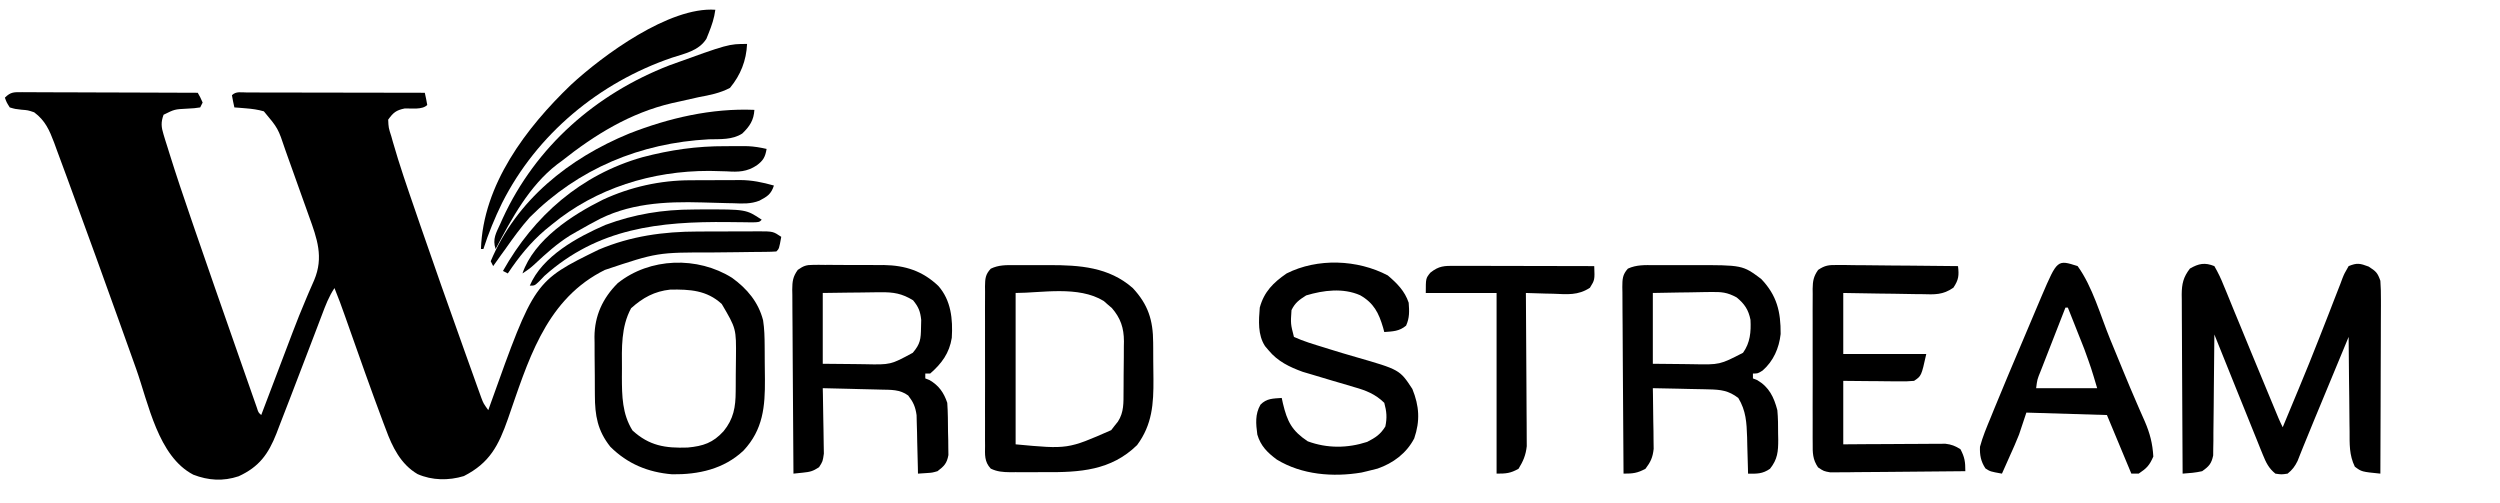
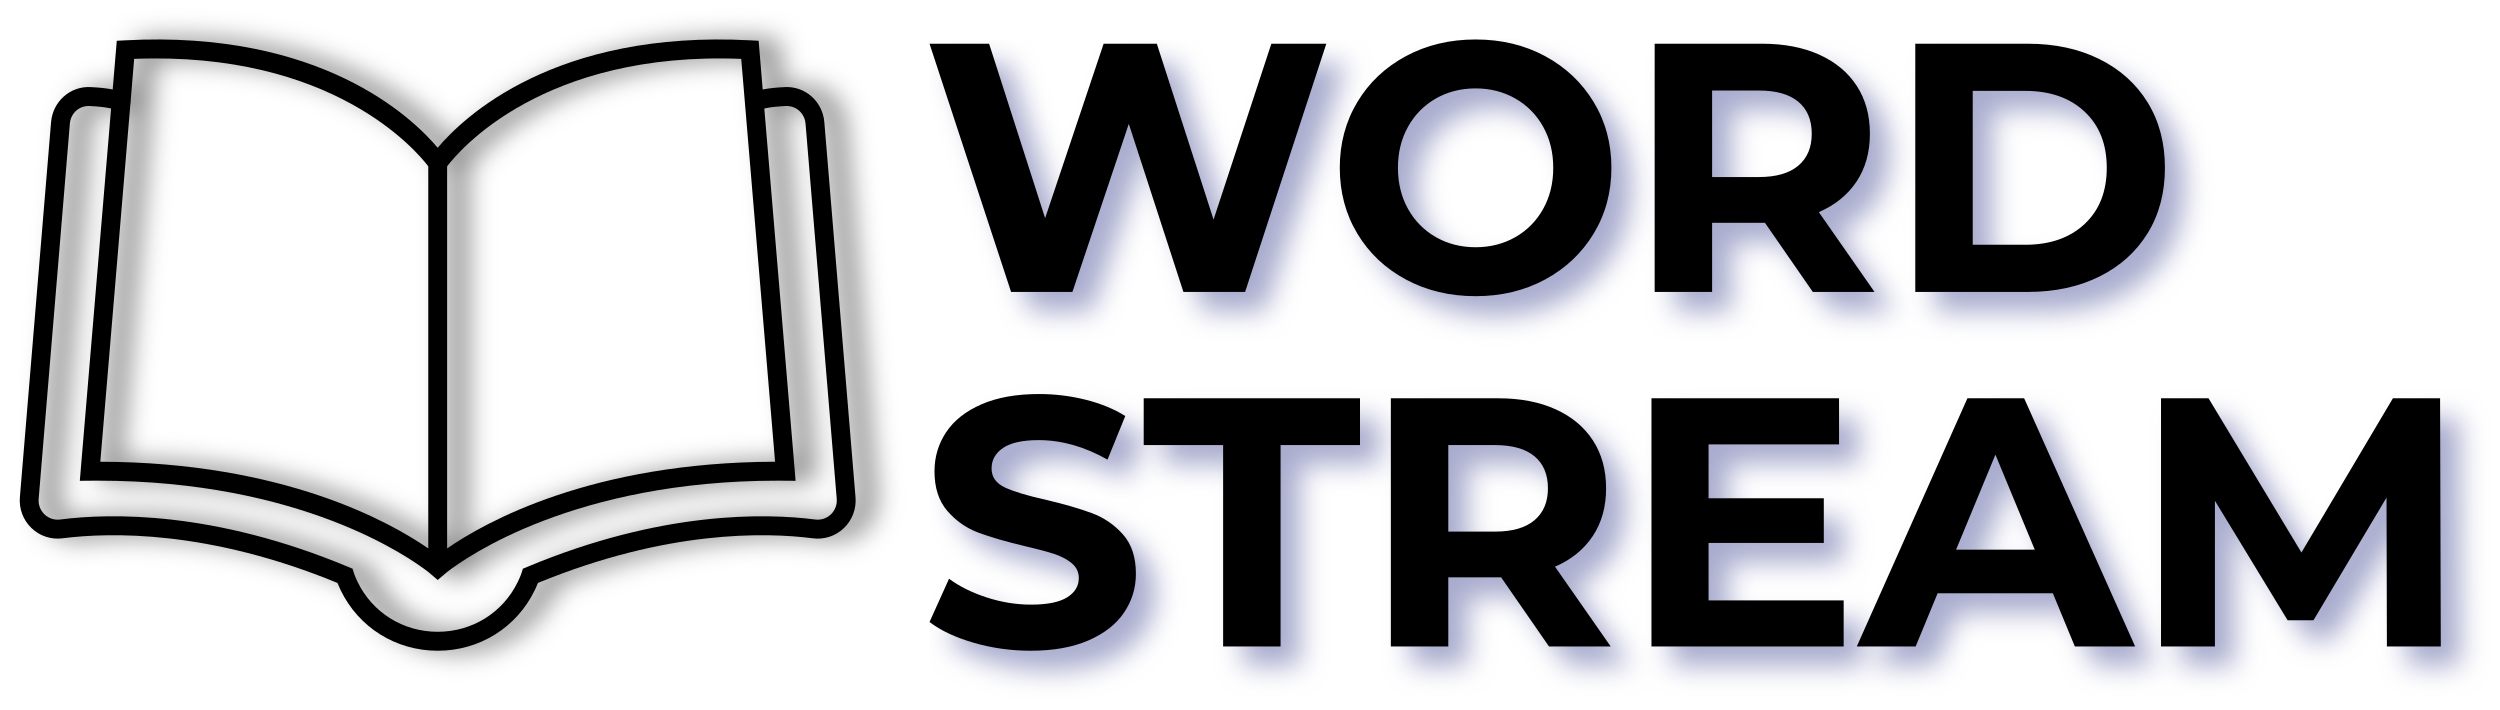
- <svg xmlns="http://www.w3.org/2000/svg" version="1.1" width="1024" height="206">
-   <path d="M0 0 C1.069 0.011 1.069 0.011 2.16 0.022 C2.911 0.021 3.663 0.021 4.437 0.021 C6.926 0.022 9.415 0.038 11.904 0.054 C13.627 0.057 15.351 0.06 17.074 0.062 C21.615 0.07 26.156 0.089 30.696 0.112 C35.328 0.132 39.96 0.141 44.591 0.151 C53.682 0.173 62.774 0.207 71.865 0.249 C72.927 2.124 72.927 2.124 73.865 4.249 C73.535 4.909 73.205 5.569 72.865 6.249 C70.501 6.593 70.501 6.593 67.552 6.749 C62.398 7.006 62.398 7.006 57.865 9.249 C56.731 12.33 56.902 14.275 57.864 17.375 C58.227 18.568 58.227 18.568 58.598 19.786 C59.005 21.061 59.005 21.061 59.419 22.362 C59.834 23.699 59.834 23.699 60.256 25.062 C63.019 33.904 65.97 42.68 68.99 51.436 C69.575 53.143 70.161 54.849 70.746 56.555 C76.109 72.155 81.547 87.729 86.995 103.299 C87.678 105.25 88.359 107.201 89.04 109.152 C90.318 112.811 91.601 116.467 92.884 120.124 C93.466 121.791 93.466 121.791 94.06 123.492 C94.415 124.502 94.771 125.513 95.137 126.554 C95.448 127.44 95.759 128.327 96.079 129.241 C96.696 131.214 96.696 131.214 97.865 132.249 C98.307 131.081 98.75 129.914 99.206 128.711 C100.89 124.274 102.575 119.839 104.261 115.403 C104.983 113.503 105.704 111.603 106.425 109.702 C107.125 107.856 107.826 106.01 108.528 104.164 C109.234 102.309 109.937 100.453 110.639 98.596 C112.413 93.928 114.247 89.301 116.216 84.712 C116.592 83.821 116.968 82.931 117.356 82.014 C118.067 80.342 118.794 78.676 119.54 77.019 C123.515 67.606 120.759 60.012 117.408 50.772 C117.063 49.803 116.719 48.833 116.364 47.834 C115.639 45.797 114.908 43.762 114.173 41.728 C113.054 38.63 111.954 35.526 110.855 32.421 C110.144 30.433 109.433 28.446 108.72 26.46 C108.394 25.54 108.068 24.62 107.732 23.672 C104.771 14.803 104.771 14.803 98.943 7.85 C96.483 7.138 94.168 6.825 91.615 6.624 C90.723 6.549 89.831 6.474 88.912 6.397 C88.236 6.348 87.561 6.299 86.865 6.249 C86.482 4.593 86.151 2.924 85.865 1.249 C87.561 -0.448 89.676 0.129 91.939 0.124 C93.028 0.13 93.028 0.13 94.138 0.135 C95.28 0.135 95.28 0.135 96.444 0.135 C98.971 0.136 101.498 0.143 104.025 0.151 C105.772 0.153 107.519 0.154 109.267 0.155 C113.875 0.159 118.483 0.169 123.091 0.18 C127.79 0.19 132.488 0.195 137.187 0.2 C146.413 0.211 155.639 0.228 164.865 0.249 C165.247 1.905 165.579 3.573 165.865 5.249 C163.795 7.318 159.431 6.566 156.626 6.675 C153.094 7.409 151.982 8.341 149.865 11.249 C150.006 14.542 150.006 14.542 151.173 18.175 C151.367 18.872 151.562 19.57 151.762 20.288 C154.472 29.778 157.708 39.111 160.927 48.436 C161.62 50.457 162.313 52.479 163.006 54.5 C168.635 70.873 174.415 87.194 180.24 103.499 C180.867 105.258 180.867 105.258 181.506 107.053 C182.691 110.375 183.882 113.695 185.076 117.014 C185.43 118.009 185.785 119.004 186.15 120.029 C186.644 121.395 186.644 121.395 187.147 122.789 C187.432 123.582 187.717 124.375 188.01 125.192 C188.889 127.495 188.889 127.495 190.865 130.249 C191.126 129.515 191.387 128.781 191.656 128.024 C209.754 77.406 209.754 77.406 236.115 64.499 C249.231 58.945 262.57 57.1 276.704 57.081 C278.038 57.076 278.038 57.076 279.398 57.071 C281.256 57.066 283.113 57.063 284.971 57.064 C287.819 57.061 290.667 57.043 293.515 57.024 C295.328 57.021 297.141 57.019 298.954 57.018 C299.804 57.011 300.654 57.004 301.53 56.997 C307.521 57.02 307.521 57.02 310.865 59.249 C309.99 64.124 309.99 64.124 308.865 65.249 C307.471 65.355 306.072 65.395 304.675 65.407 C303.782 65.417 302.89 65.427 301.97 65.438 C300.994 65.445 300.018 65.452 299.013 65.46 C296.943 65.488 294.872 65.517 292.802 65.546 C289.542 65.587 286.282 65.623 283.022 65.65 C260.113 65.63 260.113 65.63 238.615 72.811 C237.954 73.156 237.294 73.5 236.613 73.855 C213.871 86.266 206.934 110.868 198.922 133.796 C195.083 144.727 191.462 151.854 180.865 157.249 C174.673 159.135 167.853 159.068 161.895 156.433 C155.027 152.428 151.54 145.309 148.919 138.12 C148.426 136.828 148.426 136.828 147.922 135.51 C146.881 132.764 145.869 130.008 144.865 127.249 C144.533 126.344 144.201 125.439 143.858 124.507 C141.523 118.125 139.249 111.721 136.99 105.311 C135.995 102.501 134.999 99.691 134.003 96.881 C133.391 95.157 132.781 93.432 132.173 91.706 C130.811 87.854 129.424 84.027 127.865 80.249 C125.552 83.717 124.201 87.321 122.74 91.194 C122.436 91.989 122.133 92.783 121.821 93.602 C121.17 95.307 120.521 97.012 119.874 98.719 C118.186 103.161 116.481 107.597 114.779 112.034 C114.104 113.793 113.43 115.553 112.756 117.312 C112.435 118.149 112.115 118.986 111.784 119.848 C111.201 121.372 110.618 122.895 110.035 124.419 C108.453 128.556 106.852 132.686 105.24 136.811 C104.863 137.801 104.487 138.79 104.099 139.81 C100.78 148.23 97.031 153.465 88.611 157.331 C82.289 159.444 76.24 159.074 70.052 156.686 C55.645 149.226 51.668 127.484 46.633 113.337 C45.063 108.925 43.482 104.517 41.903 100.108 C41.089 97.838 40.276 95.568 39.464 93.297 C33.285 76.028 27.034 58.785 20.714 41.567 C19.902 39.35 19.093 37.132 18.285 34.913 C16.933 31.206 15.558 27.508 14.177 23.811 C13.803 22.781 13.429 21.751 13.044 20.69 C11.097 15.555 9.404 11.636 4.865 8.249 C2.296 7.387 2.296 7.387 -0.323 7.186 C-2.928 6.901 -2.928 6.901 -5.135 6.249 C-6.436 4.19 -6.436 4.19 -7.135 2.249 C-4.682 -0.204 -3.347 0.014 0 0 Z " fill="#000000" transform="translate(9.135361,37.75116)" />
-   <path d="M0 0 C1.56 2.697 2.718 5.131 3.855 8.004 C4.199 8.826 4.543 9.649 4.897 10.496 C6.012 13.178 7.1 15.87 8.188 18.562 C8.944 20.395 9.703 22.228 10.463 24.059 C11.967 27.689 13.46 31.324 14.943 34.962 C17.168 40.42 19.436 45.86 21.712 51.297 C23.231 54.928 24.737 58.566 26.238 62.205 C26.783 63.489 27.376 64.752 28 66 C29.426 62.573 30.85 59.145 32.272 55.716 C33.068 53.8 33.866 51.886 34.664 49.972 C37.499 43.157 40.28 36.326 42.958 29.448 C44.282 26.047 45.62 22.651 46.958 19.255 C47.611 17.585 48.257 15.913 48.896 14.237 C49.797 11.875 50.722 9.523 51.652 7.172 C52.049 6.104 52.049 6.104 52.453 5.014 C53.246 3.05 53.246 3.05 55 0 C58.472 -1.414 59.64 -1.134 63.188 0.188 C66.225 2.145 66.831 2.697 68 6 C68.18 8.606 68.253 11.102 68.227 13.706 C68.227 14.477 68.228 15.248 68.228 16.043 C68.227 18.586 68.211 21.129 68.195 23.672 C68.192 25.437 68.189 27.203 68.187 28.968 C68.179 33.611 68.159 38.253 68.137 42.896 C68.117 47.635 68.108 52.374 68.098 57.113 C68.076 66.409 68.042 75.704 68 85 C60.308 84.231 60.308 84.231 57.538 82.152 C55.201 77.363 55.397 72.838 55.391 67.574 C55.374 66.471 55.358 65.369 55.341 64.233 C55.292 60.718 55.271 57.203 55.25 53.688 C55.222 51.301 55.192 48.915 55.16 46.529 C55.086 40.686 55.035 34.843 55 29 C54.511 30.179 54.022 31.358 53.519 32.573 C51.683 37.002 49.847 41.43 48.011 45.858 C47.221 47.764 46.431 49.671 45.64 51.578 C45.258 52.499 44.876 53.421 44.482 54.371 C44.105 55.283 43.727 56.195 43.337 57.134 C42.587 58.943 41.836 60.752 41.083 62.56 C39.514 66.332 37.95 70.105 36.439 73.9 C36.009 74.97 35.579 76.039 35.137 77.141 C34.787 78.028 34.437 78.915 34.077 79.829 C32.963 82.074 31.951 83.438 30 85 C27.5 85.375 27.5 85.375 25 85 C22.269 82.801 21.154 80.457 19.855 77.241 C19.461 76.276 19.068 75.311 18.662 74.318 C18.246 73.277 17.831 72.236 17.402 71.164 C16.967 70.093 16.532 69.021 16.084 67.917 C14.695 64.489 13.316 61.057 11.938 57.625 C11.005 55.32 10.072 53.015 9.139 50.711 C6.077 43.147 3.029 35.577 0 28 C-0.004 28.643 -0.007 29.285 -0.011 29.947 C-0.053 36.631 -0.122 43.314 -0.208 49.997 C-0.236 52.492 -0.257 54.987 -0.271 57.481 C-0.292 61.066 -0.339 64.65 -0.391 68.234 C-0.392 69.91 -0.392 69.91 -0.394 71.619 C-0.424 73.18 -0.424 73.18 -0.454 74.772 C-0.463 75.687 -0.472 76.602 -0.481 77.545 C-1.195 80.923 -2.176 82.012 -5 84 C-7.703 84.618 -10.216 84.814 -13 85 C-13.07 74.786 -13.123 64.572 -13.155 54.358 C-13.171 49.615 -13.192 44.872 -13.226 40.13 C-13.259 35.552 -13.277 30.975 -13.285 26.397 C-13.29 24.651 -13.301 22.905 -13.317 21.159 C-13.339 18.712 -13.342 16.266 -13.341 13.82 C-13.351 13.099 -13.362 12.378 -13.373 11.636 C-13.346 7.25 -12.702 4.482 -10 1 C-6.397 -1.086 -3.884 -1.566 0 0 Z " fill="#000000" transform="translate(907,109)" />
-   <path d="M0 0 C0.771 -0.009 1.543 -0.019 2.338 -0.028 C3.577 -0.012 3.577 -0.012 4.841 0.006 C5.702 0.004 6.563 0.003 7.45 0.001 C9.271 0.003 11.093 0.014 12.914 0.035 C15.677 0.064 18.439 0.056 21.202 0.043 C22.978 0.049 24.753 0.057 26.529 0.068 C27.345 0.065 28.16 0.062 29.001 0.059 C37.835 0.202 44.917 2.49 51.357 8.623 C56.58 14.534 57.338 22.262 56.872 29.861 C55.895 36.09 52.755 40.401 48.017 44.502 C47.357 44.502 46.697 44.502 46.017 44.502 C46.017 45.162 46.017 45.822 46.017 46.502 C46.594 46.729 47.172 46.955 47.767 47.189 C51.578 49.412 53.636 52.36 55.017 56.502 C55.3 60.476 55.294 64.456 55.329 68.439 C55.358 69.537 55.387 70.634 55.417 71.765 C55.426 72.822 55.434 73.878 55.443 74.967 C55.457 75.932 55.472 76.897 55.487 77.892 C54.875 81.289 53.739 82.434 51.017 84.502 C48.876 85.111 48.876 85.111 46.767 85.252 C45.529 85.334 44.292 85.417 43.017 85.502 C43.002 84.71 42.988 83.918 42.973 83.103 C42.898 79.506 42.801 75.91 42.704 72.314 C42.671 70.445 42.671 70.445 42.636 68.539 C42.601 67.337 42.565 66.135 42.529 64.896 C42.489 63.239 42.489 63.239 42.449 61.548 C41.962 58.115 41.129 56.238 39.017 53.502 C35.593 50.969 31.997 51.19 27.845 51.088 C26.821 51.059 26.821 51.059 25.777 51.029 C23.607 50.969 21.437 50.923 19.267 50.877 C17.792 50.839 16.316 50.799 14.841 50.76 C11.233 50.664 7.625 50.58 4.017 50.502 C4.038 51.39 4.059 52.277 4.08 53.192 C4.149 56.495 4.199 59.796 4.237 63.099 C4.257 64.527 4.284 65.955 4.319 67.383 C4.367 69.438 4.39 71.493 4.407 73.549 C4.428 74.784 4.449 76.02 4.471 77.294 C4.017 80.502 4.017 80.502 2.492 82.874 C-0.052 84.547 -1.197 84.799 -4.138 85.103 C-6.041 85.301 -6.041 85.301 -7.983 85.502 C-8.076 75.01 -8.147 64.518 -8.19 54.026 C-8.211 49.154 -8.24 44.282 -8.285 39.41 C-8.328 34.71 -8.352 30.009 -8.363 25.308 C-8.37 23.514 -8.384 21.72 -8.406 19.925 C-8.435 17.414 -8.439 14.903 -8.437 12.391 C-8.452 11.648 -8.466 10.905 -8.481 10.14 C-8.454 6.742 -8.218 4.826 -6.204 2.04 C-3.849 0.408 -2.818 0.001 0 0 Z M4.017 11.502 C4.017 21.072 4.017 30.642 4.017 40.502 C10.483 40.564 10.483 40.564 17.079 40.627 C19.098 40.654 19.098 40.654 21.158 40.682 C31.827 40.921 31.827 40.921 40.892 36.002 C43.994 32.352 44.197 30.423 44.267 25.689 C44.306 24.133 44.306 24.133 44.345 22.545 C43.961 18.987 43.263 17.282 41.017 14.502 C36.418 11.687 33.002 11.142 27.65 11.209 C26.97 11.213 26.29 11.217 25.59 11.222 C23.44 11.238 21.291 11.276 19.142 11.314 C17.676 11.329 16.21 11.343 14.743 11.355 C11.167 11.386 7.593 11.444 4.017 11.502 Z " fill="#000000" transform="translate(332.9832,108.4983)" />
-   <path d="M0 0 C0.743 -0.003 1.485 -0.006 2.251 -0.009 C3.824 -0.011 5.398 -0.005 6.971 0.007 C9.339 0.023 11.706 0.008 14.074 -0.012 C26.555 -0.03 38.582 0.769 48.375 9.398 C54.643 16.152 56.684 22.52 56.711 31.727 C56.721 32.91 56.721 32.91 56.731 34.118 C56.741 35.782 56.746 37.446 56.746 39.11 C56.75 41.627 56.786 44.143 56.824 46.66 C56.895 56.762 56.356 65.3 50.125 73.711 C39.429 84.164 26.608 84.901 12.384 84.79 C9.918 84.773 7.453 84.79 4.986 84.809 C3.409 84.807 1.831 84.803 0.254 84.797 C-0.478 84.803 -1.211 84.809 -1.965 84.815 C-4.858 84.775 -7.192 84.607 -9.817 83.34 C-12.477 80.484 -12.185 77.652 -12.143 73.945 C-12.15 73.189 -12.157 72.433 -12.164 71.653 C-12.181 69.151 -12.17 66.65 -12.156 64.148 C-12.159 62.411 -12.163 60.674 -12.168 58.937 C-12.174 55.295 -12.165 51.653 -12.146 48.012 C-12.124 43.341 -12.137 38.67 -12.161 33.999 C-12.175 30.412 -12.171 26.824 -12.16 23.236 C-12.158 21.514 -12.161 19.792 -12.17 18.069 C-12.18 15.663 -12.165 13.258 -12.143 10.852 C-12.151 10.138 -12.159 9.424 -12.167 8.688 C-12.112 5.508 -12.025 3.827 -9.81 1.457 C-6.599 -0.099 -3.493 -0.03 0 0 Z M0.375 11.398 C0.375 31.858 0.375 52.318 0.375 73.398 C21.752 75.4 21.752 75.4 39.531 67.582 C40.196 66.718 40.196 66.718 40.875 65.836 C41.339 65.257 41.803 64.678 42.281 64.082 C44.78 60.236 44.552 56.288 44.578 51.879 C44.587 50.775 44.587 50.775 44.595 49.648 C44.605 48.09 44.611 46.533 44.615 44.975 C44.625 42.605 44.656 40.235 44.688 37.865 C44.694 36.349 44.699 34.833 44.703 33.316 C44.715 32.613 44.728 31.91 44.741 31.185 C44.716 25.707 43.386 21.727 39.797 17.57 C39.245 17.101 38.693 16.632 38.125 16.148 C37.584 15.669 37.042 15.189 36.484 14.695 C26.083 8.3 10.975 11.398 0.375 11.398 Z " fill="#000000" transform="translate(415.625,108.6016)" />
-   <path d="M0 0 C0.836 -0.003 1.673 -0.006 2.534 -0.009 C4.304 -0.011 6.075 -0.005 7.845 0.007 C10.525 0.023 13.203 0.008 15.883 -0.012 C36.18 -0.037 36.18 -0.037 43.805 5.648 C50.254 12.405 51.848 19.066 51.781 28.215 C51.142 34 48.817 39.325 44.383 43.176 C42.43 44.398 42.43 44.398 40.43 44.398 C40.43 45.058 40.43 45.718 40.43 46.398 C41.007 46.625 41.585 46.852 42.18 47.086 C47.074 49.941 49.03 54.086 50.43 59.398 C50.731 62.591 50.755 65.756 50.742 68.961 C50.758 69.798 50.774 70.635 50.791 71.498 C50.795 76.291 50.547 79.511 47.43 83.398 C44.393 85.524 42.056 85.464 38.43 85.398 C38.415 84.708 38.401 84.018 38.385 83.306 C38.311 80.149 38.214 76.993 38.117 73.836 C38.083 72.207 38.083 72.207 38.049 70.545 C37.847 64.497 37.61 59.629 34.43 54.398 C30.441 51.366 27.326 50.992 22.379 50.887 C21.391 50.86 21.391 50.86 20.383 50.832 C18.294 50.778 16.206 50.744 14.117 50.711 C12.695 50.678 11.272 50.643 9.85 50.607 C6.377 50.523 2.903 50.456 -0.57 50.398 C-0.547 51.631 -0.547 51.631 -0.523 52.889 C-0.46 56.622 -0.421 60.354 -0.383 64.086 C-0.358 65.38 -0.333 66.673 -0.307 68.006 C-0.292 69.877 -0.292 69.877 -0.277 71.785 C-0.254 73.505 -0.254 73.505 -0.23 75.26 C-0.61 78.761 -1.464 80.603 -3.57 83.398 C-6.919 85.201 -8.685 85.398 -12.57 85.398 C-12.663 74.759 -12.734 64.119 -12.778 53.479 C-12.798 48.539 -12.827 43.599 -12.872 38.659 C-12.915 33.893 -12.939 29.128 -12.95 24.362 C-12.957 22.542 -12.972 20.722 -12.993 18.902 C-13.022 16.356 -13.026 13.812 -13.024 11.266 C-13.039 10.51 -13.053 9.754 -13.068 8.976 C-13.042 5.725 -13.017 3.89 -10.784 1.431 C-7.295 -0.196 -3.774 -0.029 0 0 Z M-0.57 11.398 C-0.57 20.968 -0.57 30.538 -0.57 40.398 C5.617 40.46 5.617 40.46 11.93 40.523 C13.857 40.551 13.857 40.551 15.822 40.579 C26.863 40.8 26.863 40.8 36.367 35.898 C39.307 31.823 39.687 27.312 39.43 22.398 C38.619 18.327 37.025 15.884 33.769 13.228 C29.852 11.082 27.501 10.934 23.062 11.008 C22.043 11.016 22.043 11.016 21.003 11.025 C18.853 11.047 16.704 11.097 14.555 11.148 C13.089 11.169 11.622 11.187 10.156 11.203 C6.58 11.244 3.007 11.322 -0.57 11.398 Z " fill="#000000" transform="translate(677.5703,108.6016)" />
-   <path d="M0 0 C3.791 3.237 6.954 6.362 8.562 11.188 C8.819 14.71 8.954 17.312 7.5 20.562 C4.716 22.898 2.112 22.92 -1.438 23.188 C-1.675 22.3 -1.675 22.3 -1.918 21.395 C-3.682 15.42 -5.691 11.314 -11.344 8.105 C-18.331 5.042 -26.316 6.051 -33.438 8.188 C-36.334 10.042 -37.915 11.143 -39.438 14.188 C-39.816 19.836 -39.816 19.836 -38.438 25.188 C-34.472 27.008 -30.289 28.22 -26.125 29.5 C-25.431 29.717 -24.737 29.935 -24.021 30.158 C-20.408 31.287 -16.789 32.38 -13.148 33.414 C4.892 38.617 4.892 38.617 10.062 46.5 C12.904 53.486 13.296 59.556 10.828 66.758 C7.657 72.846 2.223 76.895 -4.188 79.125 C-5.594 79.518 -7.012 79.873 -8.438 80.188 C-9.204 80.369 -9.971 80.551 -10.762 80.738 C-22.438 82.698 -35.206 81.669 -45.438 75.438 C-49.283 72.59 -52.069 69.85 -53.438 65.188 C-54.024 60.775 -54.411 56.879 -52.141 52.934 C-49.584 50.313 -46.975 50.455 -43.438 50.188 C-43.279 50.924 -43.12 51.66 -42.957 52.418 C-41.178 59.86 -39.3 63.612 -32.812 67.938 C-24.839 70.891 -16.5 70.814 -8.438 68.188 C-4.985 66.4 -3.046 65.167 -1 61.875 C-0.243 58.257 -0.464 55.756 -1.438 52.188 C-5.093 48.6 -8.917 47.112 -13.75 45.75 C-15.172 45.326 -16.594 44.901 -18.016 44.477 C-19.489 44.046 -20.963 43.617 -22.438 43.188 C-25.296 42.346 -28.149 41.489 -31 40.625 C-32.259 40.252 -33.519 39.88 -34.816 39.496 C-40.211 37.547 -45.095 35.206 -48.812 30.688 C-49.295 30.12 -49.777 29.553 -50.273 28.969 C-53.311 24.321 -52.867 18.527 -52.438 13.188 C-50.67 6.668 -46.872 2.933 -41.438 -0.812 C-28.793 -7.181 -12.416 -6.547 0 0 Z " fill="#000000" transform="translate(568.4375,112.8125)" />
-   <path d="M0 0 C6.117 4.424 10.775 9.917 12.69 17.396 C13.231 20.868 13.307 24.292 13.328 27.797 C13.334 28.523 13.34 29.249 13.345 29.998 C13.355 31.531 13.361 33.064 13.365 34.597 C13.375 36.916 13.406 39.235 13.438 41.555 C13.517 52.7 12.695 62.178 4.664 70.746 C-3.403 78.34 -13.755 80.594 -24.551 80.461 C-34.45 79.647 -42.816 76.2 -49.875 69.188 C-55.141 62.572 -56.189 56.355 -56.211 48.168 C-56.218 47.31 -56.224 46.452 -56.231 45.568 C-56.241 43.758 -56.246 41.949 -56.246 40.139 C-56.25 37.394 -56.286 34.65 -56.324 31.904 C-56.33 30.138 -56.334 28.372 -56.336 26.605 C-56.357 25.391 -56.357 25.391 -56.379 24.152 C-56.311 15.481 -53.017 8.329 -46.875 2.188 C-33.721 -8.354 -14.126 -8.896 0 0 Z M-41.375 12.438 C-45.534 20.062 -45.183 28.722 -45.125 37.188 C-45.133 38.312 -45.14 39.436 -45.148 40.594 C-45.13 48.406 -45.022 55.739 -40.812 62.5 C-33.941 68.786 -27.383 69.817 -18.184 69.5 C-11.837 68.901 -7.838 67.577 -3.5 62.812 C0.613 57.78 1.44 52.92 1.461 46.543 C1.468 45.814 1.474 45.086 1.481 44.335 C1.491 42.798 1.496 41.261 1.496 39.723 C1.5 37.392 1.536 35.063 1.574 32.732 C1.69 20.794 1.69 20.794 -4.252 10.689 C-10.406 5.035 -17.341 4.687 -25.32 4.805 C-31.816 5.504 -36.571 8.114 -41.375 12.438 Z " fill="#000000" transform="translate(299.875,113.8125)" />
-   <path d="M0 0 C1.651 0 1.651 0 3.336 0.001 C4.518 0.022 5.701 0.042 6.919 0.063 C8.134 0.069 9.349 0.075 10.601 0.081 C14.484 0.103 18.365 0.153 22.247 0.204 C24.879 0.224 27.51 0.242 30.142 0.259 C36.594 0.303 43.045 0.37 49.497 0.454 C49.946 4.312 49.785 6.022 47.602 9.299 C43.276 12.302 39.964 12.091 34.821 11.942 C33.896 11.935 32.971 11.928 32.018 11.921 C29.073 11.893 26.129 11.83 23.185 11.767 C21.184 11.742 19.183 11.719 17.183 11.698 C12.286 11.647 7.394 11.55 2.497 11.454 C2.497 19.704 2.497 27.954 2.497 36.454 C13.717 36.454 24.937 36.454 36.497 36.454 C34.497 45.454 34.497 45.454 31.497 47.454 C28.494 47.681 28.494 47.681 24.86 47.649 C22.912 47.64 22.912 47.64 20.925 47.63 C19.553 47.613 18.181 47.596 16.81 47.579 C15.426 47.569 14.043 47.56 12.659 47.552 C9.272 47.528 5.884 47.492 2.497 47.454 C2.497 56.034 2.497 64.614 2.497 73.454 C7.192 73.419 7.192 73.419 11.981 73.384 C15.013 73.368 18.045 73.356 21.076 73.344 C23.183 73.334 25.29 73.321 27.396 73.303 C30.425 73.279 33.453 73.268 36.481 73.259 C37.423 73.248 38.365 73.238 39.335 73.228 C40.216 73.227 41.097 73.227 42.004 73.227 C42.777 73.223 43.549 73.218 44.346 73.214 C46.819 73.49 48.397 74.129 50.497 75.454 C52.251 78.786 52.497 80.607 52.497 84.454 C45.004 84.547 37.511 84.618 30.018 84.661 C26.538 84.682 23.059 84.711 19.579 84.756 C15.578 84.808 11.577 84.827 7.575 84.845 C6.327 84.865 5.079 84.886 3.793 84.907 C2.052 84.908 2.052 84.908 0.275 84.908 C-1.257 84.922 -1.257 84.922 -2.82 84.935 C-5.503 84.454 -5.503 84.454 -7.832 82.886 C-10.056 79.649 -10.065 76.881 -10.021 73.087 C-10.028 72.351 -10.035 71.616 -10.042 70.858 C-10.059 68.432 -10.048 66.006 -10.034 63.579 C-10.037 61.89 -10.041 60.202 -10.046 58.513 C-10.052 54.976 -10.043 51.439 -10.024 47.901 C-10.002 43.368 -10.015 38.836 -10.039 34.303 C-10.053 30.816 -10.049 27.33 -10.038 23.844 C-10.036 22.172 -10.039 20.501 -10.048 18.83 C-10.058 16.493 -10.043 14.158 -10.021 11.821 C-10.029 11.131 -10.037 10.441 -10.045 9.73 C-9.988 6.517 -9.663 4.685 -7.815 2.022 C-4.974 0.096 -3.414 -0.031 0 0 Z " fill="#000000" transform="translate(752.5029,108.5459)" />
-   <path d="M0 0 C6.124 8.449 9.364 20.311 13.312 29.938 C14.404 32.588 15.496 35.239 16.589 37.889 C17.312 39.645 18.034 41.401 18.754 43.158 C20.556 47.548 22.39 51.921 24.291 56.27 C24.658 57.119 25.026 57.968 25.405 58.842 C26.098 60.436 26.799 62.027 27.51 63.613 C29.611 68.468 30.706 72.699 31 78 C29.426 81.621 28.311 82.793 25 85 C24.01 85 23.02 85 22 85 C17.05 73.12 17.05 73.12 12 61 C1.11 60.67 -9.78 60.34 -21 60 C-21.99 62.97 -22.98 65.94 -24 69 C-24.581 70.471 -25.181 71.934 -25.824 73.379 C-26.13 74.072 -26.437 74.765 -26.752 75.479 C-27.061 76.166 -27.369 76.854 -27.688 77.562 C-28.168 78.646 -28.168 78.646 -28.658 79.752 C-29.435 81.503 -30.217 83.252 -31 85 C-35.781 84.141 -35.781 84.141 -37.75 82.875 C-39.666 80.002 -40.131 77.389 -40 74 C-38.901 69.875 -37.264 65.998 -35.625 62.062 C-35.145 60.878 -34.666 59.693 -34.172 58.472 C-32.478 54.302 -30.741 50.151 -29 46 C-28.481 44.76 -28.481 44.76 -27.951 43.494 C-23.877 33.765 -19.771 24.05 -15.625 14.352 C-15.303 13.596 -14.982 12.841 -14.651 12.063 C-8.326 -2.681 -8.326 -2.681 0 0 Z M-5 17 C-6.713 21.377 -8.422 25.755 -10.127 30.135 C-10.708 31.625 -11.29 33.115 -11.873 34.604 C-12.71 36.743 -13.543 38.883 -14.375 41.023 C-14.637 41.691 -14.9 42.359 -15.17 43.047 C-16.544 46.424 -16.544 46.424 -17 50 C-8.75 50 -0.5 50 8 50 C5.59 41.879 5.59 41.879 2.738 33.992 C2.342 32.987 1.946 31.981 1.537 30.945 C1.133 29.932 0.729 28.919 0.312 27.875 C-0.311 26.297 -0.311 26.297 -0.947 24.688 C-1.961 22.124 -2.979 19.561 -4 17 C-4.33 17 -4.66 17 -5 17 Z " fill="#000000" transform="translate(851,109)" />
-   <path d="M0 0 C1.261 0 2.522 0 3.822 0 C5.203 0.005 6.585 0.011 7.966 0.016 C9.376 0.018 10.786 0.019 12.195 0.02 C15.907 0.024 19.619 0.034 23.331 0.045 C27.119 0.055 30.906 0.06 34.693 0.065 C42.125 0.075 49.557 0.092 56.99 0.114 C57.21 5.757 57.21 5.757 55.228 8.969 C50.346 12.202 45.89 11.653 40.177 11.426 C38.566 11.392 38.566 11.392 36.921 11.358 C34.276 11.299 31.634 11.217 28.99 11.114 C28.996 11.927 29.003 12.741 29.01 13.579 C29.07 21.259 29.116 28.939 29.145 36.619 C29.161 40.567 29.182 44.515 29.216 48.463 C29.249 52.275 29.267 56.088 29.274 59.9 C29.28 61.352 29.291 62.804 29.307 64.256 C29.329 66.296 29.332 68.334 29.33 70.374 C29.337 71.533 29.344 72.692 29.351 73.886 C28.939 77.569 27.917 79.965 25.99 83.114 C22.657 84.994 20.892 85.114 16.99 85.114 C16.99 60.694 16.99 36.274 16.99 11.114 C7.42 11.114 -2.15 11.114 -12.01 11.114 C-12.01 5.114 -12.01 5.114 -10.135 2.801 C-6.585 -0.018 -4.496 -0.009 0 0 Z " fill="#000000" transform="translate(596.0103,108.8865)" />
-   <path d="M0 0 C-0.302 6.804 -2.642 12.736 -7 18 C-11.125 20.164 -15.319 20.965 -19.875 21.812 C-22.315 22.356 -24.754 22.905 -27.191 23.461 C-28.366 23.718 -29.54 23.976 -30.75 24.241 C-47.853 28.235 -62.385 37.186 -76 48 C-76.632 48.465 -77.263 48.931 -77.914 49.41 C-89.216 58.168 -96.471 71.587 -103 84 C-104.377 79.868 -102.772 77.397 -101.062 73.625 C-100.743 72.913 -100.424 72.2 -100.095 71.466 C-86.549 41.976 -61.906 20.451 -31.845 8.774 C-7.582 0 -7.582 0 0 0 Z " fill="#000000" transform="translate(306,18)" />
-   <path d="M0 0 C-0.44 3.412 -1.467 6.453 -2.75 9.625 C-3.054 10.38 -3.358 11.136 -3.672 11.914 C-6.787 16.807 -12.505 17.934 -17.75 19.625 C-47.602 29.812 -73.13 50.927 -87.375 79.188 C-90.364 85.298 -92.913 91.52 -95 98 C-95.33 98 -95.66 98 -96 98 C-95.162 71.593 -77.452 48.324 -59.199 30.797 C-46.023 18.597 -18.782 -1.337 0 0 Z " fill="#000000" transform="translate(293,4)" />
-   <path d="M0 0 C-0.25 4.249 -1.928 6.77 -4.971 9.698 C-9.087 12.339 -13.933 11.946 -18.688 12.062 C-46.664 13.551 -72.031 24.014 -92 44 C-95.652 48.098 -98.845 52.514 -102 57 C-102.568 57.784 -103.137 58.568 -103.723 59.375 C-104.831 60.906 -105.919 62.45 -107 64 C-107.33 63.34 -107.66 62.68 -108 62 C-97.495 36.936 -75.93 19.838 -51.288 9.7 C-35.039 3.337 -17.525 -0.742 0 0 Z " fill="#000000" transform="translate(309,45)" />
-   <path d="M0 0 C1.607 -0.006 1.607 -0.006 3.246 -0.012 C4.281 -0.01 5.316 -0.009 6.383 -0.008 C7.318 -0.007 8.252 -0.006 9.215 -0.004 C11.862 0.124 14.295 0.537 16.875 1.125 C16.316 4.425 15.522 5.875 12.828 7.863 C8.848 10.508 5.291 10.629 0.625 10.312 C-0.97 10.261 -2.565 10.219 -4.16 10.184 C-4.978 10.165 -5.795 10.147 -6.637 10.128 C-30.006 10.096 -53.017 17.149 -71.125 32.125 C-71.986 32.824 -72.847 33.522 -73.734 34.242 C-79.929 39.517 -84.609 45.376 -89.125 52.125 C-89.785 51.795 -90.445 51.465 -91.125 51.125 C-78.402 28.522 -59.221 11.665 -33.916 4.5 C-22.572 1.522 -11.742 -0.043 0 0 Z " fill="#000000" transform="translate(297.125,59.875)" />
-   <path d="M0 0 C0.726 -0.003 1.452 -0.007 2.199 -0.01 C3.725 -0.015 5.25 -0.017 6.775 -0.017 C9.088 -0.02 11.4 -0.038 13.713 -0.057 C15.204 -0.06 16.696 -0.062 18.188 -0.062 C18.868 -0.07 19.548 -0.077 20.249 -0.084 C25.208 -0.061 29.424 0.835 34.16 2.168 C32.966 5.752 31.478 6.623 28.214 8.365 C24.672 9.75 21.329 9.582 17.578 9.418 C16.765 9.403 15.952 9.388 15.114 9.372 C11.674 9.308 8.235 9.197 4.796 9.086 C-10.362 8.642 -25.862 9.418 -39.402 17.043 C-40.057 17.392 -40.711 17.741 -41.385 18.1 C-43.222 19.094 -45.034 20.119 -46.84 21.168 C-47.713 21.675 -48.585 22.181 -49.484 22.703 C-54.707 25.987 -59.173 30.013 -63.676 34.215 C-65.84 36.168 -65.84 36.168 -68.84 38.168 C-64.105 24.33 -48.499 14.222 -35.895 7.961 C-24.621 2.734 -12.404 0.02 0 0 Z " fill="#000000" transform="translate(282.8398,73.83203)" />
-   <path d="M0 0 C1.065 -0.012 2.13 -0.024 3.227 -0.037 C21.488 -0.07 21.488 -0.07 27.875 4.188 C26.875 5.188 26.875 5.188 24.094 5.269 C22.867 5.251 21.639 5.233 20.375 5.215 C19.007 5.2 17.639 5.186 16.271 5.173 C15.553 5.164 14.835 5.156 14.094 5.147 C-14.101 4.864 -39.175 7.583 -61.125 27.188 C-61.835 27.926 -62.546 28.665 -63.277 29.426 C-65.125 31.188 -65.125 31.188 -67.125 31.188 C-61.973 19.074 -47.662 11.331 -36.16 6.316 C-24.254 1.888 -12.648 0.007 0 0 Z " fill="#000000" transform="translate(284.125,85.8125)" />
+ <svg xmlns="http://www.w3.org/2000/svg" viewBox="465.333 242.461 380 107.911" width="5000" height="1419.879" preserveAspectRatio="none">
+   <defs />
+   <style>.aD6z1nYkhcolor {fill:#000000;fill-opacity:1;}.aeiVYznjHt0filter-floo {flood-color:#000000;flood-opacity:0.51;}.agRHuMAOd80filter-floo {flood-color:#595FA0;flood-opacity:0.52;}.aIptOCySncolors-0 {fill:#000000;fill-opacity:1;}.aIptOCySncolors-3 {fill:#270949;fill-opacity:1;}.aIptOCySncolors-4 {fill:#6B7ACC;fill-opacity:1;}.aIptOCySncolors-5 {fill:#987FC6;fill-opacity:1;}.aIptOCySncolors-6 {fill:#BFA0E9;fill-opacity:1;}.aIptOCySncolors-7 {fill:#BDBBF1;fill-opacity:1;}.icon2 {fill:#F95B3D;fill-opacity:1;}.icon3 {fill:#FEB7C7;fill-opacity:1;}.icon3-str {stroke:#FEB7C7;stroke-opacity:1;}</style>
+   <defs>
+     <filter x="603.621" y="245.461" width="241.712" height="104.911" id="gRHuMAOd8" filterUnits="userSpaceOnUse" primitiveUnits="userSpaceOnUse" color-interpolation-filters="sRGB">
+       <feGaussianBlur in="SourceGraphic" stdDeviation="2" />
+       <feOffset dx="3" dy="3" result="a6H5va27APMt" />
+       <feFlood flood-color="#595FA0" flood-opacity="0.52" in="a6H5va27APMt" />
+       <feComposite in2="a6H5va27APMt" operator="in" result="fQTwUPBDwgQ" />
+       <feMerge result="q3DoJnswYYO">
+         <feMergeNode in="fQTwUPBDwgQ" />
+         <feMergeNode in="SourceGraphic" />
+       </feMerge>
+     </filter>
+     <filter x="465.333" y="242.461" width="139.06" height="104.911" id="eiVYznjHt" filterUnits="userSpaceOnUse" primitiveUnits="userSpaceOnUse" color-interpolation-filters="sRGB">
+       <feGaussianBlur in="SourceGraphic" stdDeviation="2" />
+       <feOffset dx="3" dy="0" result="V5n4llzmXKR" />
+       <feFlood flood-color="#000000" flood-opacity="0.51" in="V5n4llzmXKR" />
+       <feComposite in2="V5n4llzmXKR" operator="in" result="a4qjv9Ydjd1j" />
+       <feMerge result="oo8Tt64BoWC">
+         <feMergeNode in="a4qjv9Ydjd1j" />
+         <feMergeNode in="SourceGraphic" />
+       </feMerge>
+     </filter>
+   </defs>
+   <g filter="url(#eiVYznjHt)">
+     <g opacity="1" transform="rotate(0 468.3333 248.4613)">
+       <svg width="127.061" height="92.911" x="468.333" y="248.461" version="1.1" preserveAspectRatio="none" viewBox="19.998 41.5 160.003 117">
+         <g transform="matrix(1 0 0 1 0 0)">
+           <g>
+             <path d="m161.427 41.748-1.57-.083c-37.448-1.994-54.918 14.7-59.857 20.563-4.942-5.863-22.42-22.559-59.856-20.563l-1.57.083-7.078 84.226 1.982-.018c.492-.005.981-.007 1.467-.007 38.759 0 59.518 14.581 63.253 17.476l1.803 1.533 1.804-1.534c3.738-2.897 24.491-17.474 63.25-17.474.485 0 .978.002 1.467.007l1.982.018-7.077-84.227zm-63.231 97.171c-7.249-5.014-27.674-16.502-62.773-16.595l6.48-77.112c37.898-1.491 53.959 17.502 56.292 20.564v73.143zm3.608 0V65.777c2.341-3.073 18.386-22.061 56.292-20.564l6.479 77.112c-35.094.094-55.522 11.58-62.771 16.594z" data-color="1" class="aIptOCySncolors-0" />
+             <path d="M100 158.5c-8.001 0-15.12-4.443-18.578-11.595a20.375 20.375 0 0 1-.61-1.382c-24.631-10.139-43.517-9.711-52.632-8.542a7.208 7.208 0 0 1-5.935-1.963 7.303 7.303 0 0 1-2.22-5.892l5.972-71.821c.328-3.939 3.683-6.898 7.55-6.691 3.153.149 5.319.549 6.623 1.224a1.816 1.816 0 0 1 .778 2.442 1.804 1.804 0 0 1-2.43.781c-.373-.193-1.619-.66-5.14-.826-2.008-.093-3.619 1.388-3.784 3.372l-5.972 71.821a3.673 3.673 0 0 0 1.118 2.97 3.639 3.639 0 0 0 2.984.987c9.557-1.231 29.441-1.681 55.201 9.092l.779.326.249.81c.001.002.216.677.715 1.709 2.848 5.892 8.723 9.553 15.332 9.553s12.483-3.661 15.333-9.554c.498-1.03.712-1.705.715-1.712l.252-.802.775-.329c25.758-10.771 45.644-10.32 55.2-9.092a3.636 3.636 0 0 0 2.985-.987 3.68 3.68 0 0 0 1.118-2.97l-5.972-71.821c-.163-1.984-1.818-3.463-3.784-3.372-3.521.166-4.767.633-5.14.826a1.8 1.8 0 0 1-2.43-.781 1.816 1.816 0 0 1 .778-2.442c1.304-.675 3.47-1.076 6.623-1.224 3.891-.198 7.222 2.754 7.55 6.691l5.972 71.821a7.3 7.3 0 0 1-2.22 5.891 7.192 7.192 0 0 1-5.936 1.964c-9.113-1.168-27.998-1.597-52.63 8.542-.144.364-.344.833-.609 1.381-3.46 7.152-10.579 11.595-18.58 11.595z" data-color="1" class="aIptOCySncolors-0" />
+           </g>
+         </g>
+       </svg>
+     </g>
+   </g>
+   <g filter="url(#gRHuMAOd8)">
+     <g opacity="1" transform="rotate(0 606.6215 248.4613)">
+       <svg width="229.712" height="92.911" x="606.621" y="248.461" version="1.1" preserveAspectRatio="none" viewBox="1.12 -28.48 170.48 68.96">
+         <g transform="matrix(1 0 0 1 0 0)" class="aD6z1nYkhcolor">
+           <path id="id-D6z1nYkh10" d="M39.68-28L45.88-28L36.72 0L29.76 0L23.60-18.96L17.24 0L10.32 0L1.12-28L7.84-28L14.16-8.32L20.76-28L26.76-28L33.16-8.16L39.68-28Z M62.72 0.48Q58.36 0.48 54.86-1.40Q51.36-3.28 49.38-6.58Q47.40-9.88 47.40-14L47.40-14Q47.40-18.12 49.38-21.42Q51.36-24.72 54.86-26.60Q58.36-28.48 62.72-28.48L62.72-28.48Q67.08-28.48 70.56-26.60Q74.04-24.72 76.04-21.42Q78.04-18.12 78.04-14L78.04-14Q78.04-9.88 76.04-6.58Q74.04-3.28 70.56-1.40Q67.08 0.48 62.72 0.48L62.72 0.48ZM62.72-5.04Q65.20-5.04 67.20-6.18Q69.20-7.32 70.34-9.36Q71.48-11.40 71.48-14L71.48-14Q71.48-16.60 70.34-18.64Q69.20-20.68 67.20-21.82Q65.20-22.96 62.72-22.96L62.72-22.96Q60.24-22.96 58.24-21.82Q56.24-20.68 55.10-18.64Q53.96-16.60 53.96-14L53.96-14Q53.96-11.40 55.10-9.36Q56.24-7.32 58.24-6.18Q60.24-5.04 62.72-5.04L62.72-5.04Z M107.72 0L100.76 0L95.36-7.80L95.04-7.80L89.40-7.80L89.40 0L82.92 0L82.92-28L95.04-28Q98.76-28 101.50-26.76Q104.24-25.52 105.72-23.24Q107.20-20.96 107.20-17.84L107.20-17.84Q107.20-14.72 105.70-12.46Q104.20-10.20 101.44-9L101.44-9L107.72 0ZM100.64-17.84Q100.64-20.20 99.12-21.46Q97.60-22.72 94.68-22.72L94.68-22.72L89.40-22.72L89.40-12.96L94.68-12.96Q97.60-12.96 99.12-14.24Q100.64-15.52 100.64-17.84L100.64-17.84Z M112.32 0L112.32-28L125.04-28Q129.60-28 133.10-26.26Q136.60-24.52 138.54-21.36Q140.48-18.20 140.48-14L140.48-14Q140.48-9.80 138.54-6.64Q136.60-3.48 133.10-1.74Q129.60 0 125.04 0L125.04 0L112.32 0ZM118.80-5.32L124.72-5.32Q128.92-5.32 131.42-7.66Q133.92-10 133.92-14L133.92-14Q133.92-18 131.42-20.34Q128.92-22.68 124.72-22.68L124.72-22.68L118.80-22.68L118.80-5.32Z M12.52 40.48Q9.20 40.48 6.10 39.58Q3 38.68 1.12 37.24L1.12 37.24L3.32 32.36Q5.12 33.68 7.60 34.48Q10.08 35.28 12.56 35.28L12.56 35.28Q15.32 35.28 16.64 34.46Q17.96 33.64 17.96 32.28L17.96 32.28Q17.96 31.28 17.18 30.62Q16.40 29.96 15.18 29.56Q13.96 29.16 11.88 28.68L11.88 28.68Q8.68 27.92 6.64 27.16Q4.60 26.40 3.14 24.72Q1.68 23.04 1.68 20.24L1.68 20.24Q1.68 17.80 3 15.82Q4.32 13.84 6.98 12.68Q9.64 11.52 13.48 11.52L13.48 11.52Q16.16 11.52 18.72 12.16Q21.28 12.80 23.20 14L23.20 14L21.20 18.92Q17.32 16.72 13.44 16.72L13.44 16.72Q10.72 16.72 9.42 17.60Q8.12 18.48 8.12 19.92L8.12 19.92Q8.12 21.36 9.62 22.06Q11.12 22.76 14.20 23.44L14.20 23.44Q17.40 24.20 19.44 24.96Q21.48 25.72 22.94 27.36Q24.40 29 24.40 31.80L24.40 31.80Q24.40 34.20 23.06 36.18Q21.72 38.16 19.04 39.32Q16.36 40.48 12.52 40.48L12.52 40.48Z M34.24 40L34.24 17.28L25.28 17.28L25.28 12L49.68 12L49.68 17.28L40.72 17.28L40.72 40L34.24 40Z M77.96 40L71 40L65.60 32.20L65.28 32.20L59.64 32.20L59.64 40L53.16 40L53.16 12L65.28 12Q69 12 71.74 13.24Q74.48 14.48 75.96 16.76Q77.44 19.04 77.44 22.16L77.44 22.16Q77.44 25.28 75.94 27.54Q74.44 29.80 71.68 31L71.68 31L77.96 40ZM70.88 22.16Q70.88 19.80 69.36 18.54Q67.84 17.28 64.92 17.28L64.92 17.28L59.64 17.28L59.64 27.04L64.92 27.04Q67.84 27.04 69.36 25.76Q70.88 24.48 70.88 22.16L70.88 22.16Z M89.00 34.80L104.24 34.80L104.24 40L82.56 40L82.56 12L103.72 12L103.72 17.20L89.00 17.20L89.00 23.28L102.00 23.28L102.00 28.32L89.00 28.32L89.00 34.80Z M130.32 40L127.84 34L114.84 34L112.36 40L105.72 40L118.20 12L124.60 12L137.12 40L130.32 40ZM116.92 29.08L125.80 29.08L121.36 18.36L116.92 29.08Z M171.60 40L165.52 40L165.48 23.20L157.24 37.04L154.32 37.04L146.12 23.56L146.12 40L140.04 40L140.04 12L145.40 12L155.88 29.40L166.20 12L171.52 12L171.60 40Z" />
+         </g>
+       </svg>
+     </g>
+   </g>
</svg>
